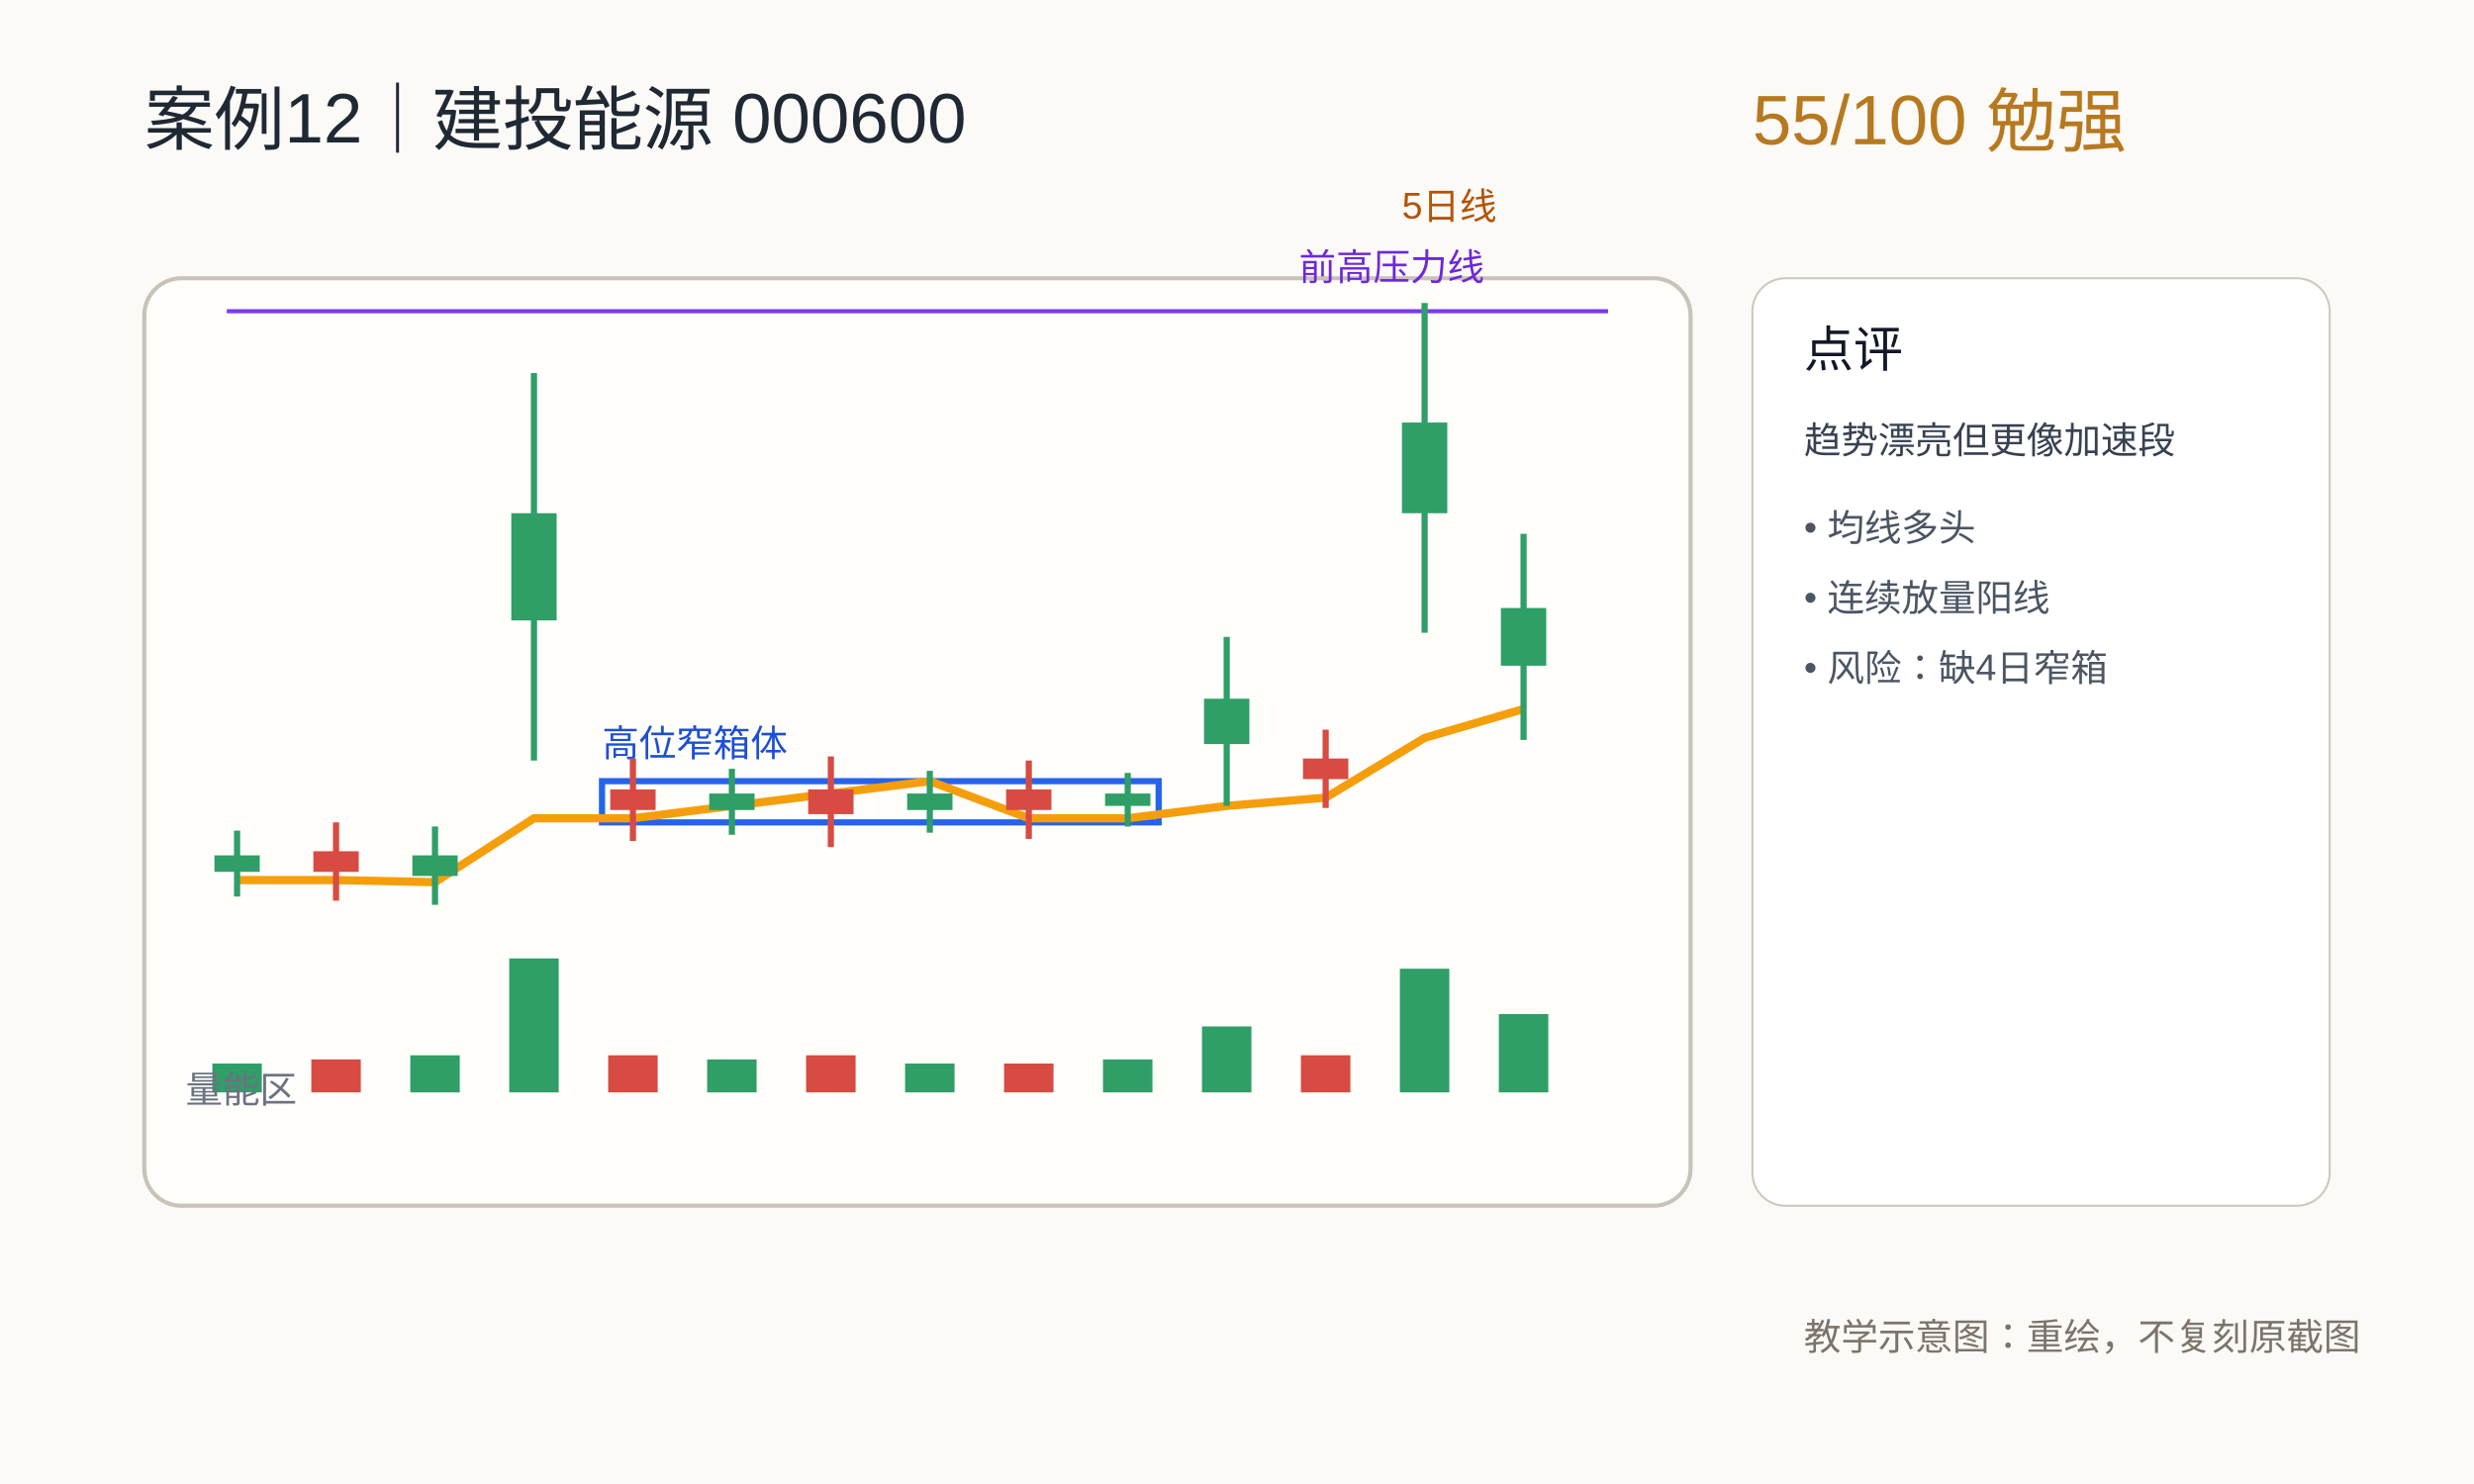
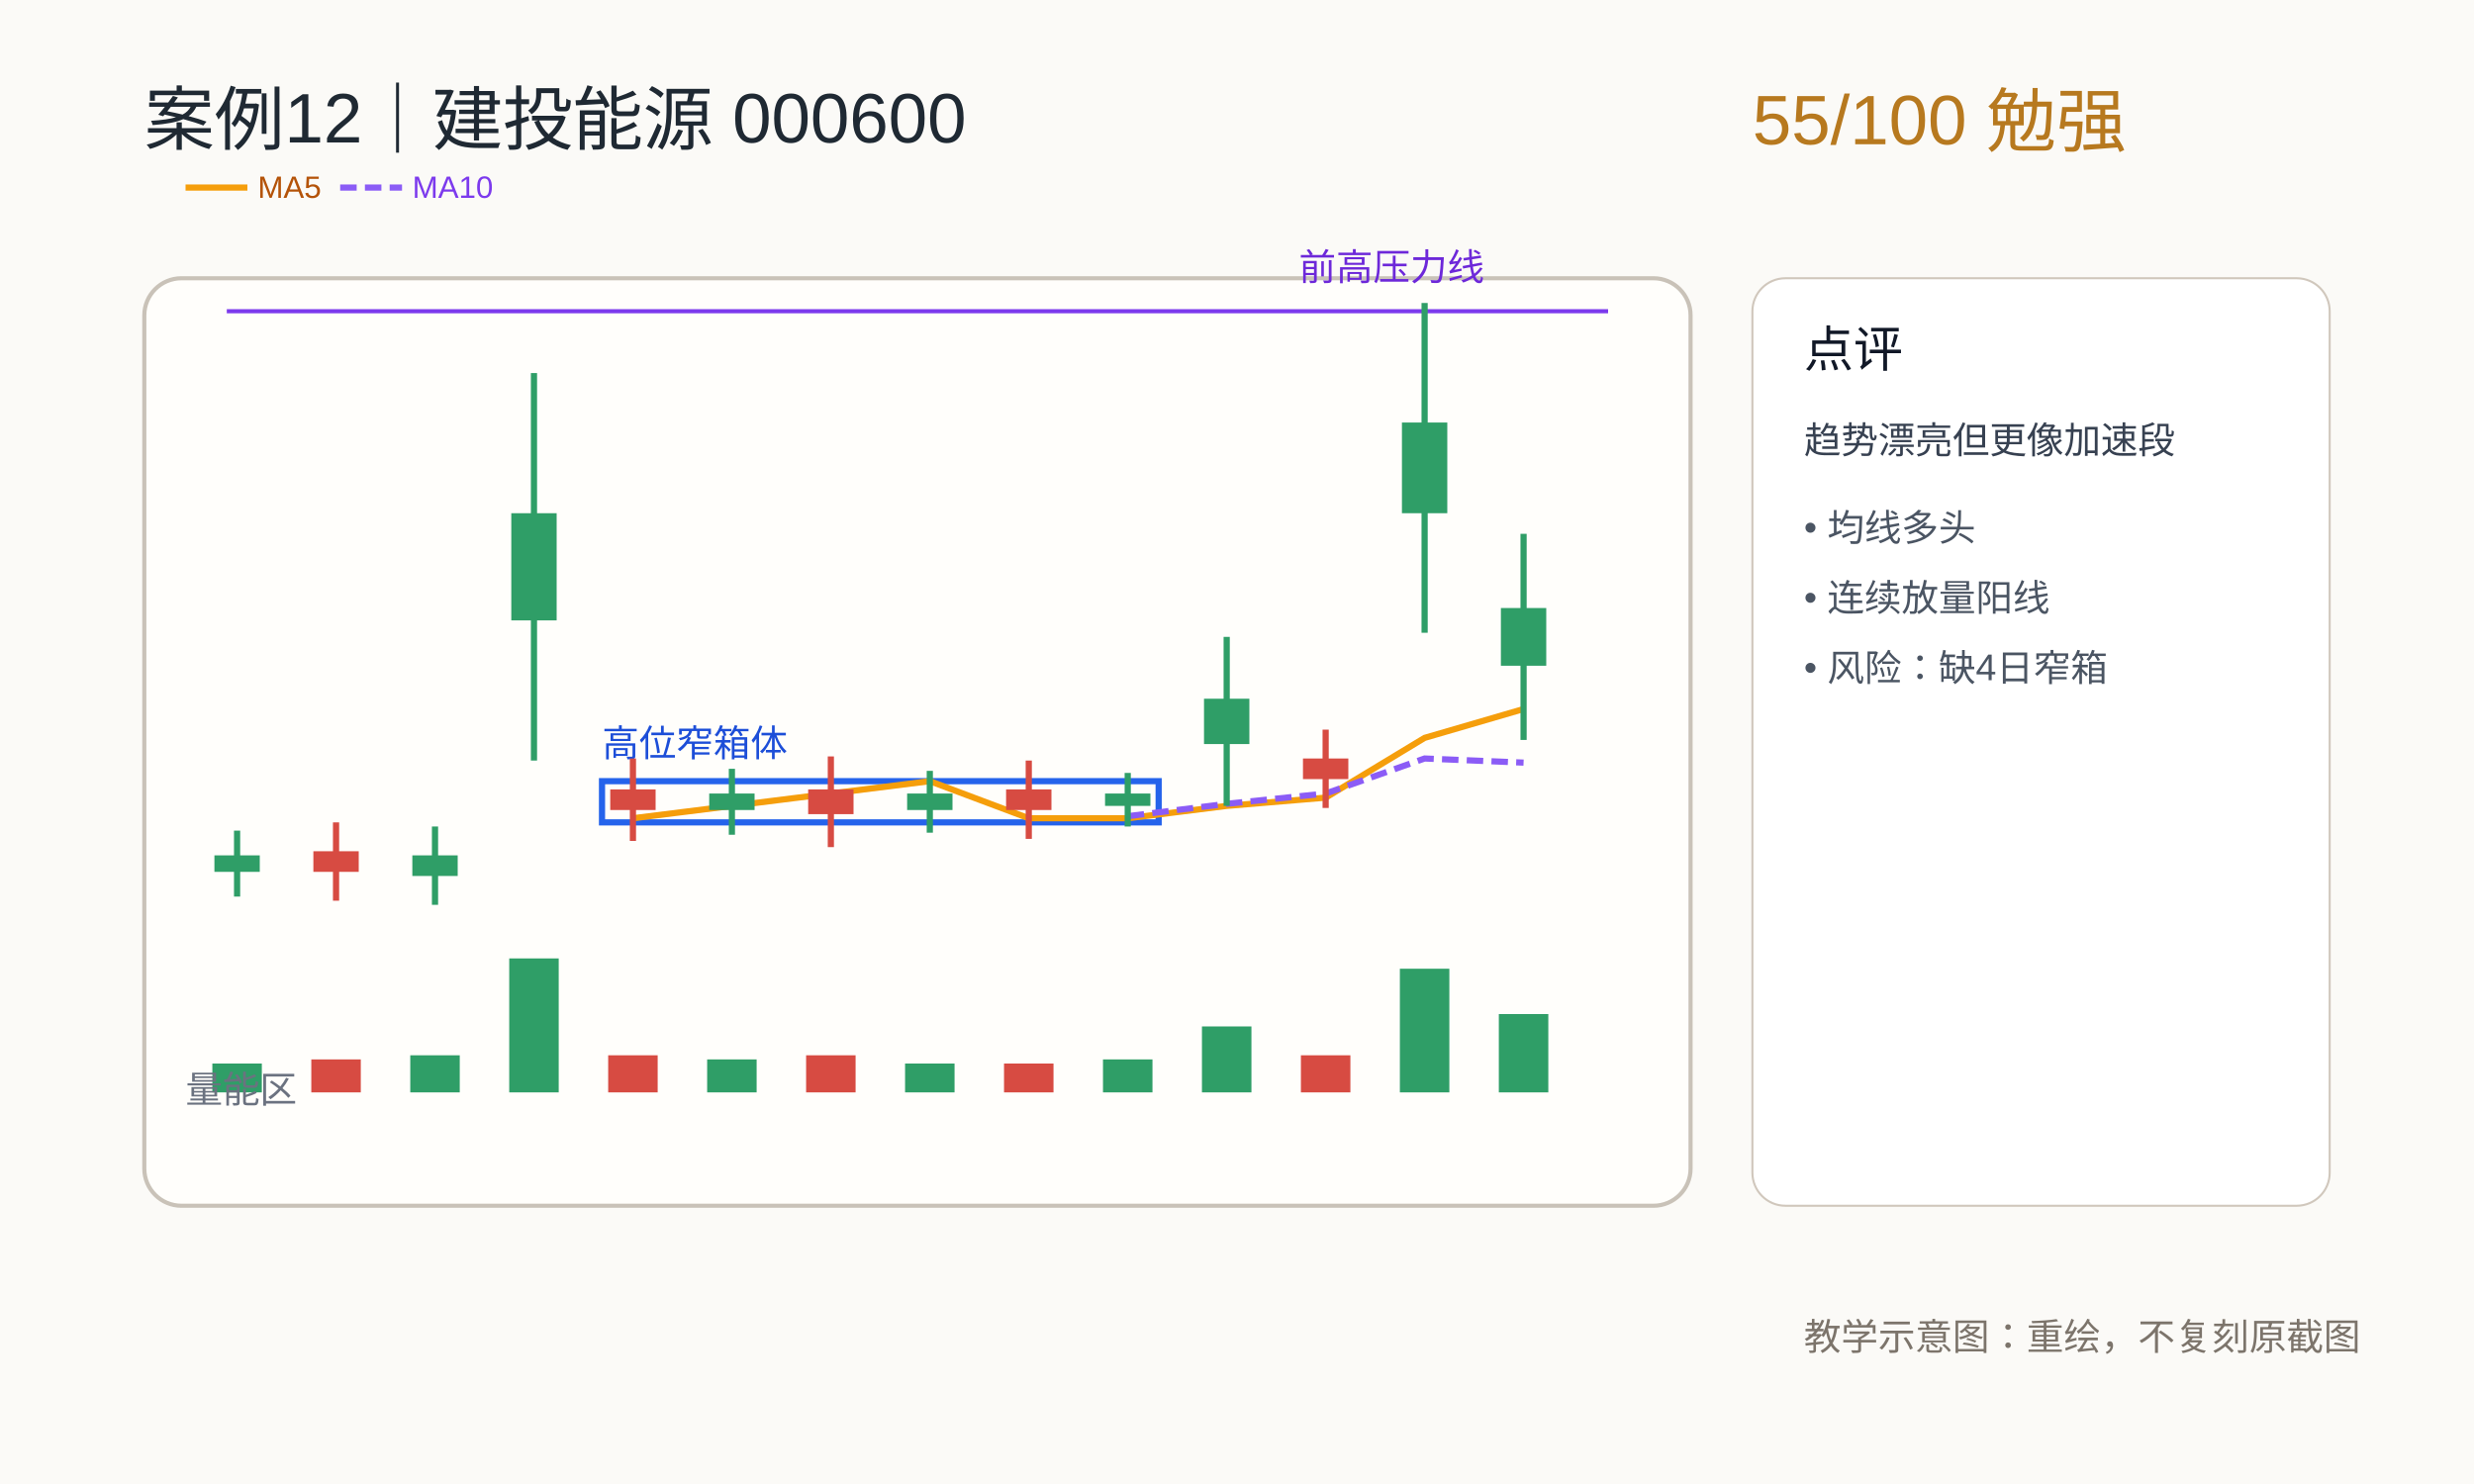
<svg xmlns="http://www.w3.org/2000/svg" width="1200" height="720" viewBox="0 0 1200 720">
  <rect width="1200" height="720" fill="#fbfaf7" />
  <rect x="70" y="135" width="750" height="450" rx="18" fill="#fffefb" stroke="#c9c2b8" stroke-width="2" />
  <text x="70" y="70" font-size="34" font-family="PingFang SC, Arial" fill="#1f2933">案例12｜建投能源 000600</text>
  <text x="850" y="70" font-size="34" font-family="PingFang SC, Arial" fill="#b7791f">55/100  勉强</text>
  <line x1="110" y1="151" x2="780" y2="151" stroke="#7c3aed" stroke-width="2" />
  <text x="630" y="136" font-size="18" font-family="PingFang SC, Arial" fill="#6d28d9">前高压力线</text>
  <rect x="292" y="379" width="270" height="20" fill="none" stroke="#2563eb" stroke-width="3" />
  <text x="292" y="367" font-size="18" font-family="PingFang SC, Arial" fill="#1d4ed8">高位窄箱体</text>
-   <polyline points="115,427 163,427 211,428 259,397 307,397 355,391 403,385 451,379 499,397 547,397 595,391 643,387 691,358 739,344" fill="none" stroke="#f59e0b" stroke-width="4" />
-   <text x="680" y="106" font-size="18" font-family="PingFang SC, Arial" fill="#b45309">5日线</text>
+   <polyline points="307,397 355,391 403,385 451,379 499,397 547,397 595,391 643,387 691,358 739,344" fill="none" stroke="#f59e0b" stroke-width="3" />
+   <polyline points="547,396 595,390 643,385 691,368 739,370" fill="none" stroke="#8b5cf6" stroke-width="3" stroke-dasharray="8,4" />
+   <line x1="90" y1="91" x2="120" y2="91" stroke="#f59e0b" stroke-width="3" />
+   <text x="125" y="96" font-size="15" font-family="PingFang SC, Arial" fill="#b45309">MA5</text>
+   <line x1="165" y1="91" x2="195" y2="91" stroke="#8b5cf6" stroke-width="3" stroke-dasharray="8,4" />
+   <text x="200" y="96" font-size="15" font-family="PingFang SC, Arial" fill="#7c3aed">MA10</text>
  <line x1="115" y1="403" x2="115" y2="435" stroke="#2f9e67" stroke-width="3" />
  <rect x="104" y="415" width="22" height="8" fill="#2f9e67" />
  <line x1="163" y1="399" x2="163" y2="437" stroke="#d74b42" stroke-width="3" />
  <rect x="152" y="413" width="22" height="10" fill="#d74b42" />
  <line x1="211" y1="401" x2="211" y2="439" stroke="#2f9e67" stroke-width="3" />
  <rect x="200" y="415" width="22" height="10" fill="#2f9e67" />
  <line x1="259" y1="181" x2="259" y2="369" stroke="#2f9e67" stroke-width="3" />
  <rect x="248" y="249" width="22" height="52" fill="#2f9e67" />
  <line x1="307" y1="368" x2="307" y2="408" stroke="#d74b42" stroke-width="3" />
  <rect x="296" y="383" width="22" height="10" fill="#d74b42" />
  <line x1="355" y1="373" x2="355" y2="405" stroke="#2f9e67" stroke-width="3" />
  <rect x="344" y="385" width="22" height="8" fill="#2f9e67" />
  <line x1="403" y1="367" x2="403" y2="411" stroke="#d74b42" stroke-width="3" />
  <rect x="392" y="383" width="22" height="12" fill="#d74b42" />
  <line x1="451" y1="374" x2="451" y2="404" stroke="#2f9e67" stroke-width="3" />
  <rect x="440" y="385" width="22" height="8" fill="#2f9e67" />
  <line x1="499" y1="369" x2="499" y2="407" stroke="#d74b42" stroke-width="3" />
  <rect x="488" y="383" width="22" height="10" fill="#d74b42" />
  <line x1="547" y1="375" x2="547" y2="401" stroke="#2f9e67" stroke-width="3" />
  <rect x="536" y="385" width="22" height="6" fill="#2f9e67" />
  <line x1="595" y1="309" x2="595" y2="391" stroke="#2f9e67" stroke-width="3" />
  <rect x="584" y="339" width="22" height="22" fill="#2f9e67" />
  <line x1="643" y1="354" x2="643" y2="392" stroke="#d74b42" stroke-width="3" />
  <rect x="632" y="368" width="22" height="10" fill="#d74b42" />
  <line x1="691" y1="147" x2="691" y2="307" stroke="#2f9e67" stroke-width="3" />
  <rect x="680" y="205" width="22" height="44" fill="#2f9e67" />
  <line x1="739" y1="259" x2="739" y2="359" stroke="#2f9e67" stroke-width="3" />
  <rect x="728" y="295" width="22" height="28" fill="#2f9e67" />
  <rect x="103" y="516" width="24" height="14" fill="#2f9e67" />
  <rect x="151" y="514" width="24" height="16" fill="#d74b42" />
  <rect x="199" y="512" width="24" height="18" fill="#2f9e67" />
  <rect x="247" y="465" width="24" height="65" fill="#2f9e67" />
  <rect x="295" y="512" width="24" height="18" fill="#d74b42" />
  <rect x="343" y="514" width="24" height="16" fill="#2f9e67" />
  <rect x="391" y="512" width="24" height="18" fill="#d74b42" />
  <rect x="439" y="516" width="24" height="14" fill="#2f9e67" />
  <rect x="487" y="516" width="24" height="14" fill="#d74b42" />
  <rect x="535" y="514" width="24" height="16" fill="#2f9e67" />
  <rect x="583" y="498" width="24" height="32" fill="#2f9e67" />
  <rect x="631" y="512" width="24" height="18" fill="#d74b42" />
  <rect x="679" y="470" width="24" height="60" fill="#2f9e67" />
  <rect x="727" y="492" width="24" height="38" fill="#2f9e67" />
  <text x="90" y="535" font-size="18" font-family="PingFang SC, Arial" fill="#6b7280">量能区</text>
  <rect x="850" y="135" width="280" height="450" rx="16" fill="#ffffff" stroke="#d0c7bc" />
  <text x="875" y="178" font-size="24" font-family="PingFang SC, Arial" fill="#111827">点评</text>
  <text x="875" y="220" font-size="18" font-family="PingFang SC, Arial" fill="#374151">趋势漂亮但更像加速段</text>
  <text x="875" y="262" font-size="18" font-family="PingFang SC, Arial" fill="#4b5563">• 均线多头</text>
  <text x="875" y="296" font-size="18" font-family="PingFang SC, Arial" fill="#4b5563">• 连续放量阳线</text>
  <text x="875" y="330" font-size="18" font-family="PingFang SC, Arial" fill="#4b5563">• 风险：缺4日窄箱</text>
  <text x="875" y="655" font-size="18" font-family="PingFang SC, Arial" fill="#7c746b">教学示意图：重绘，不复刻原截图</text>
</svg>
